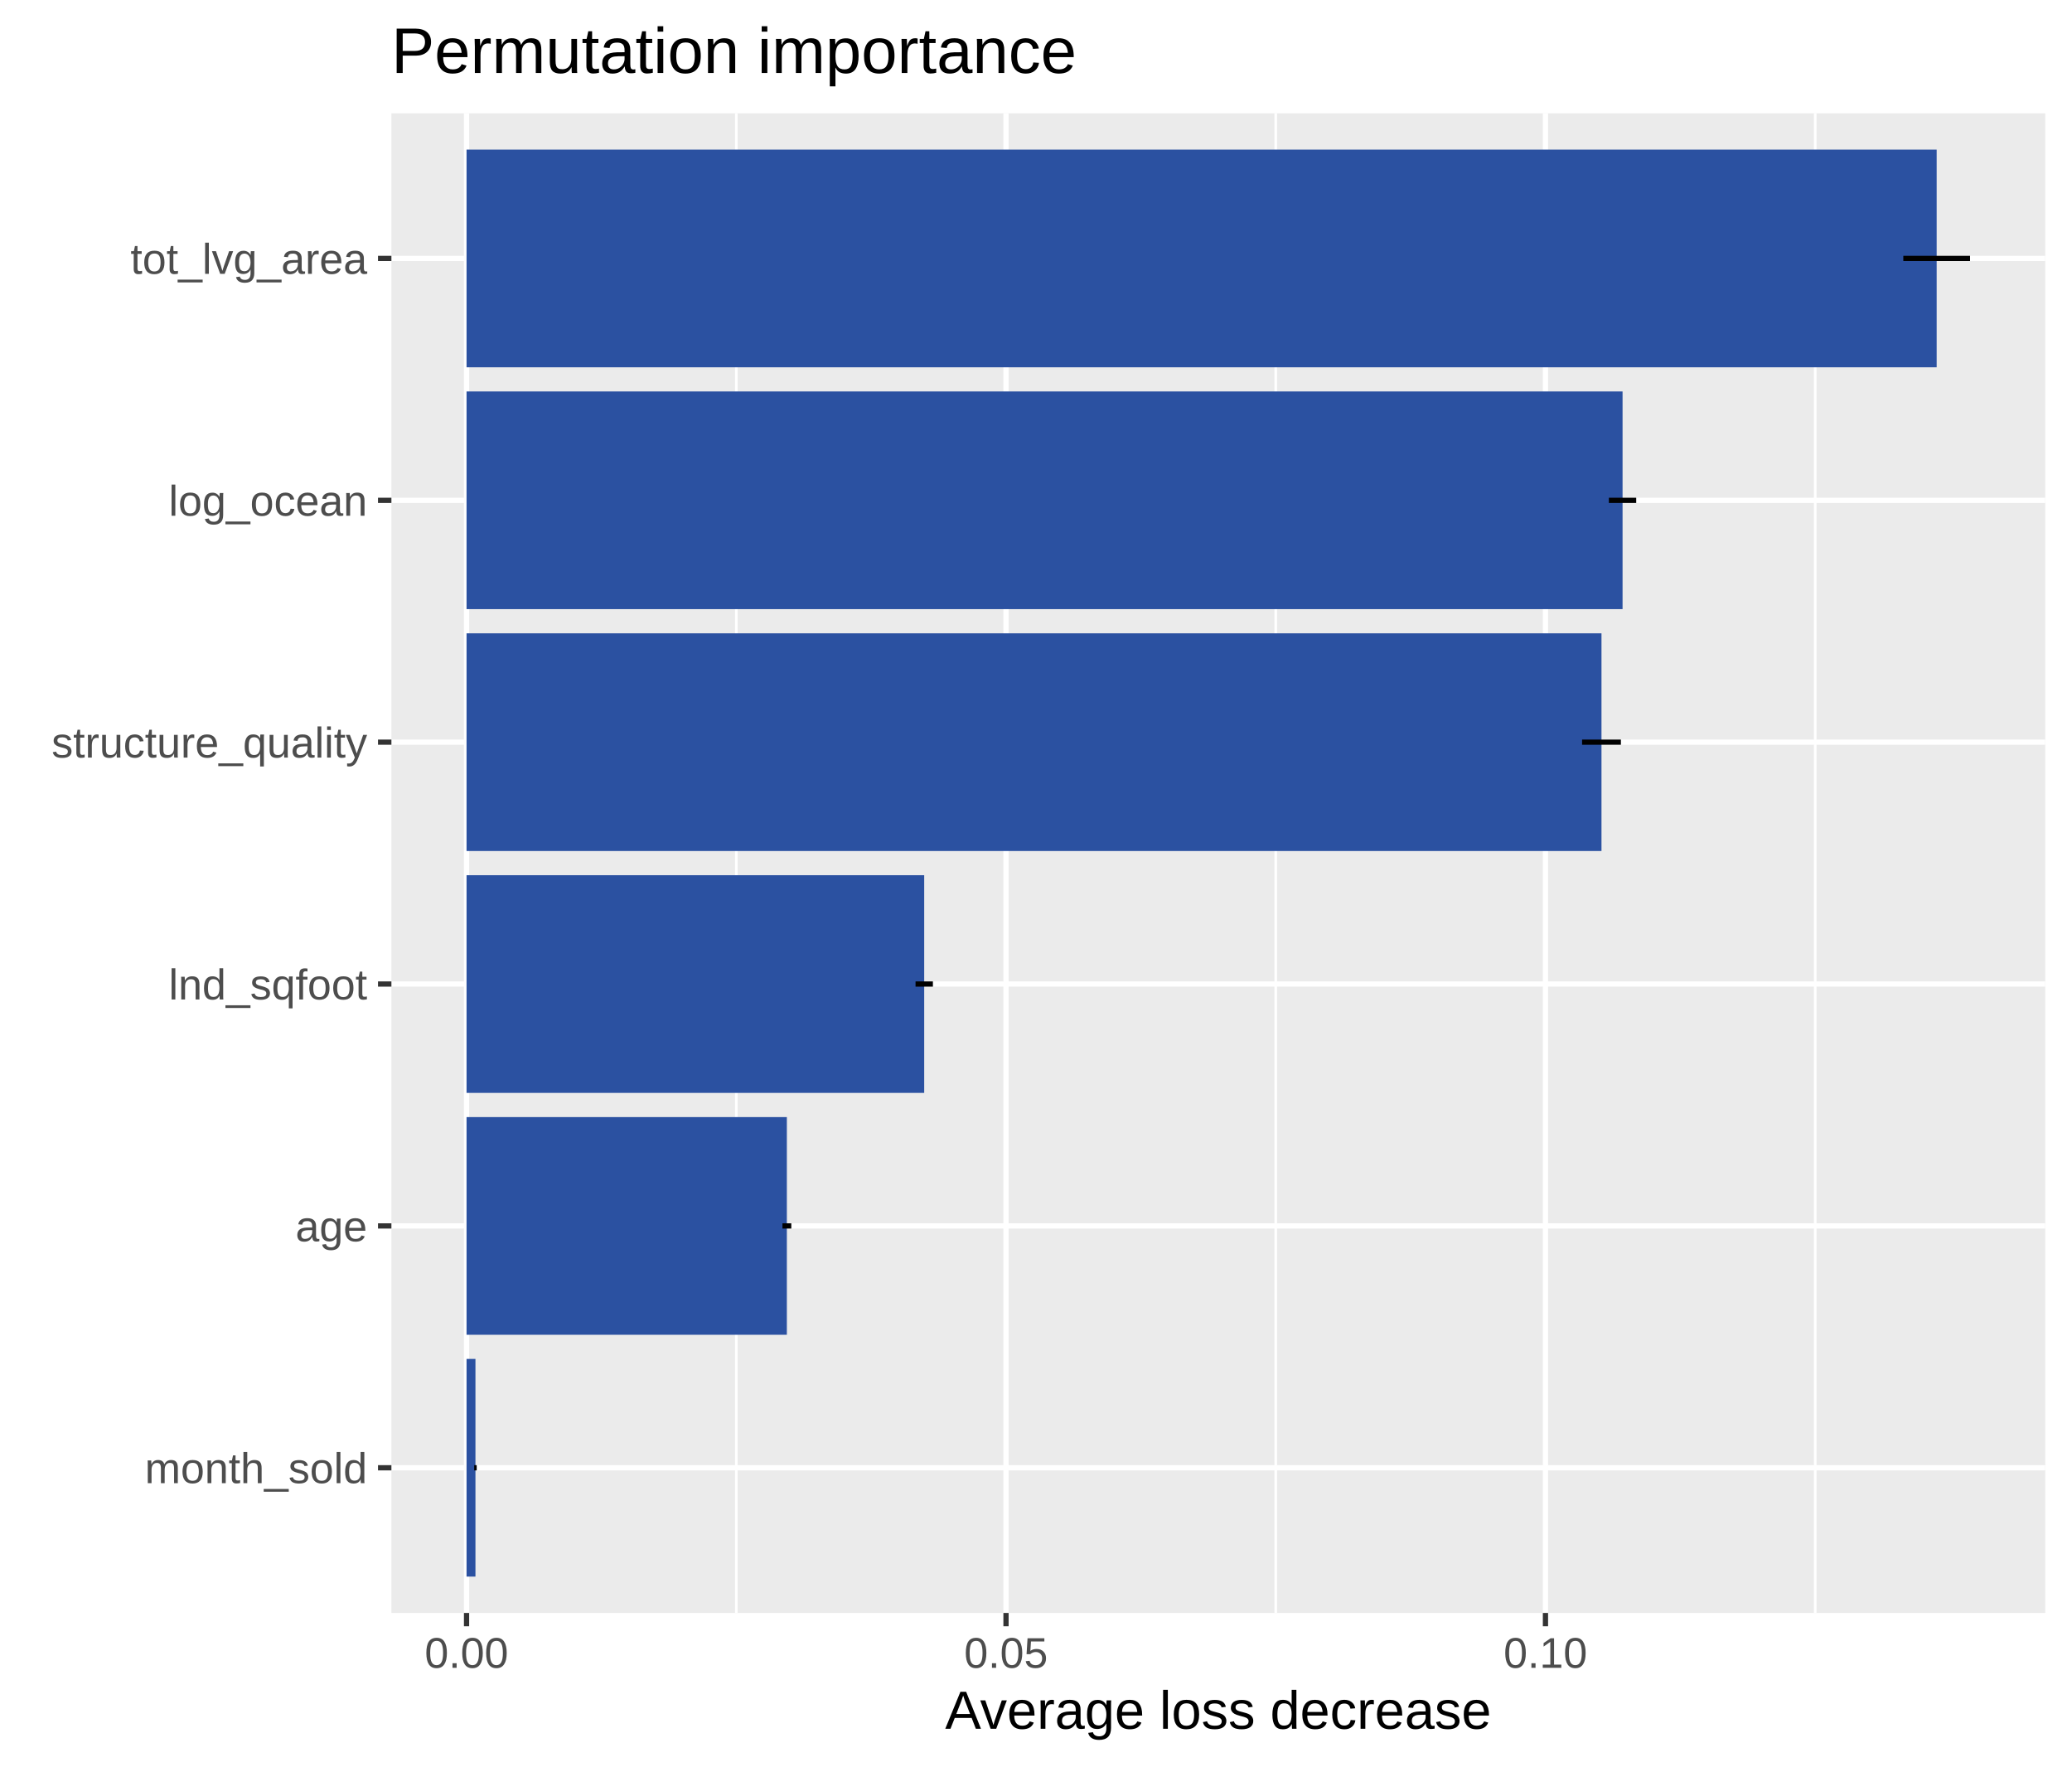
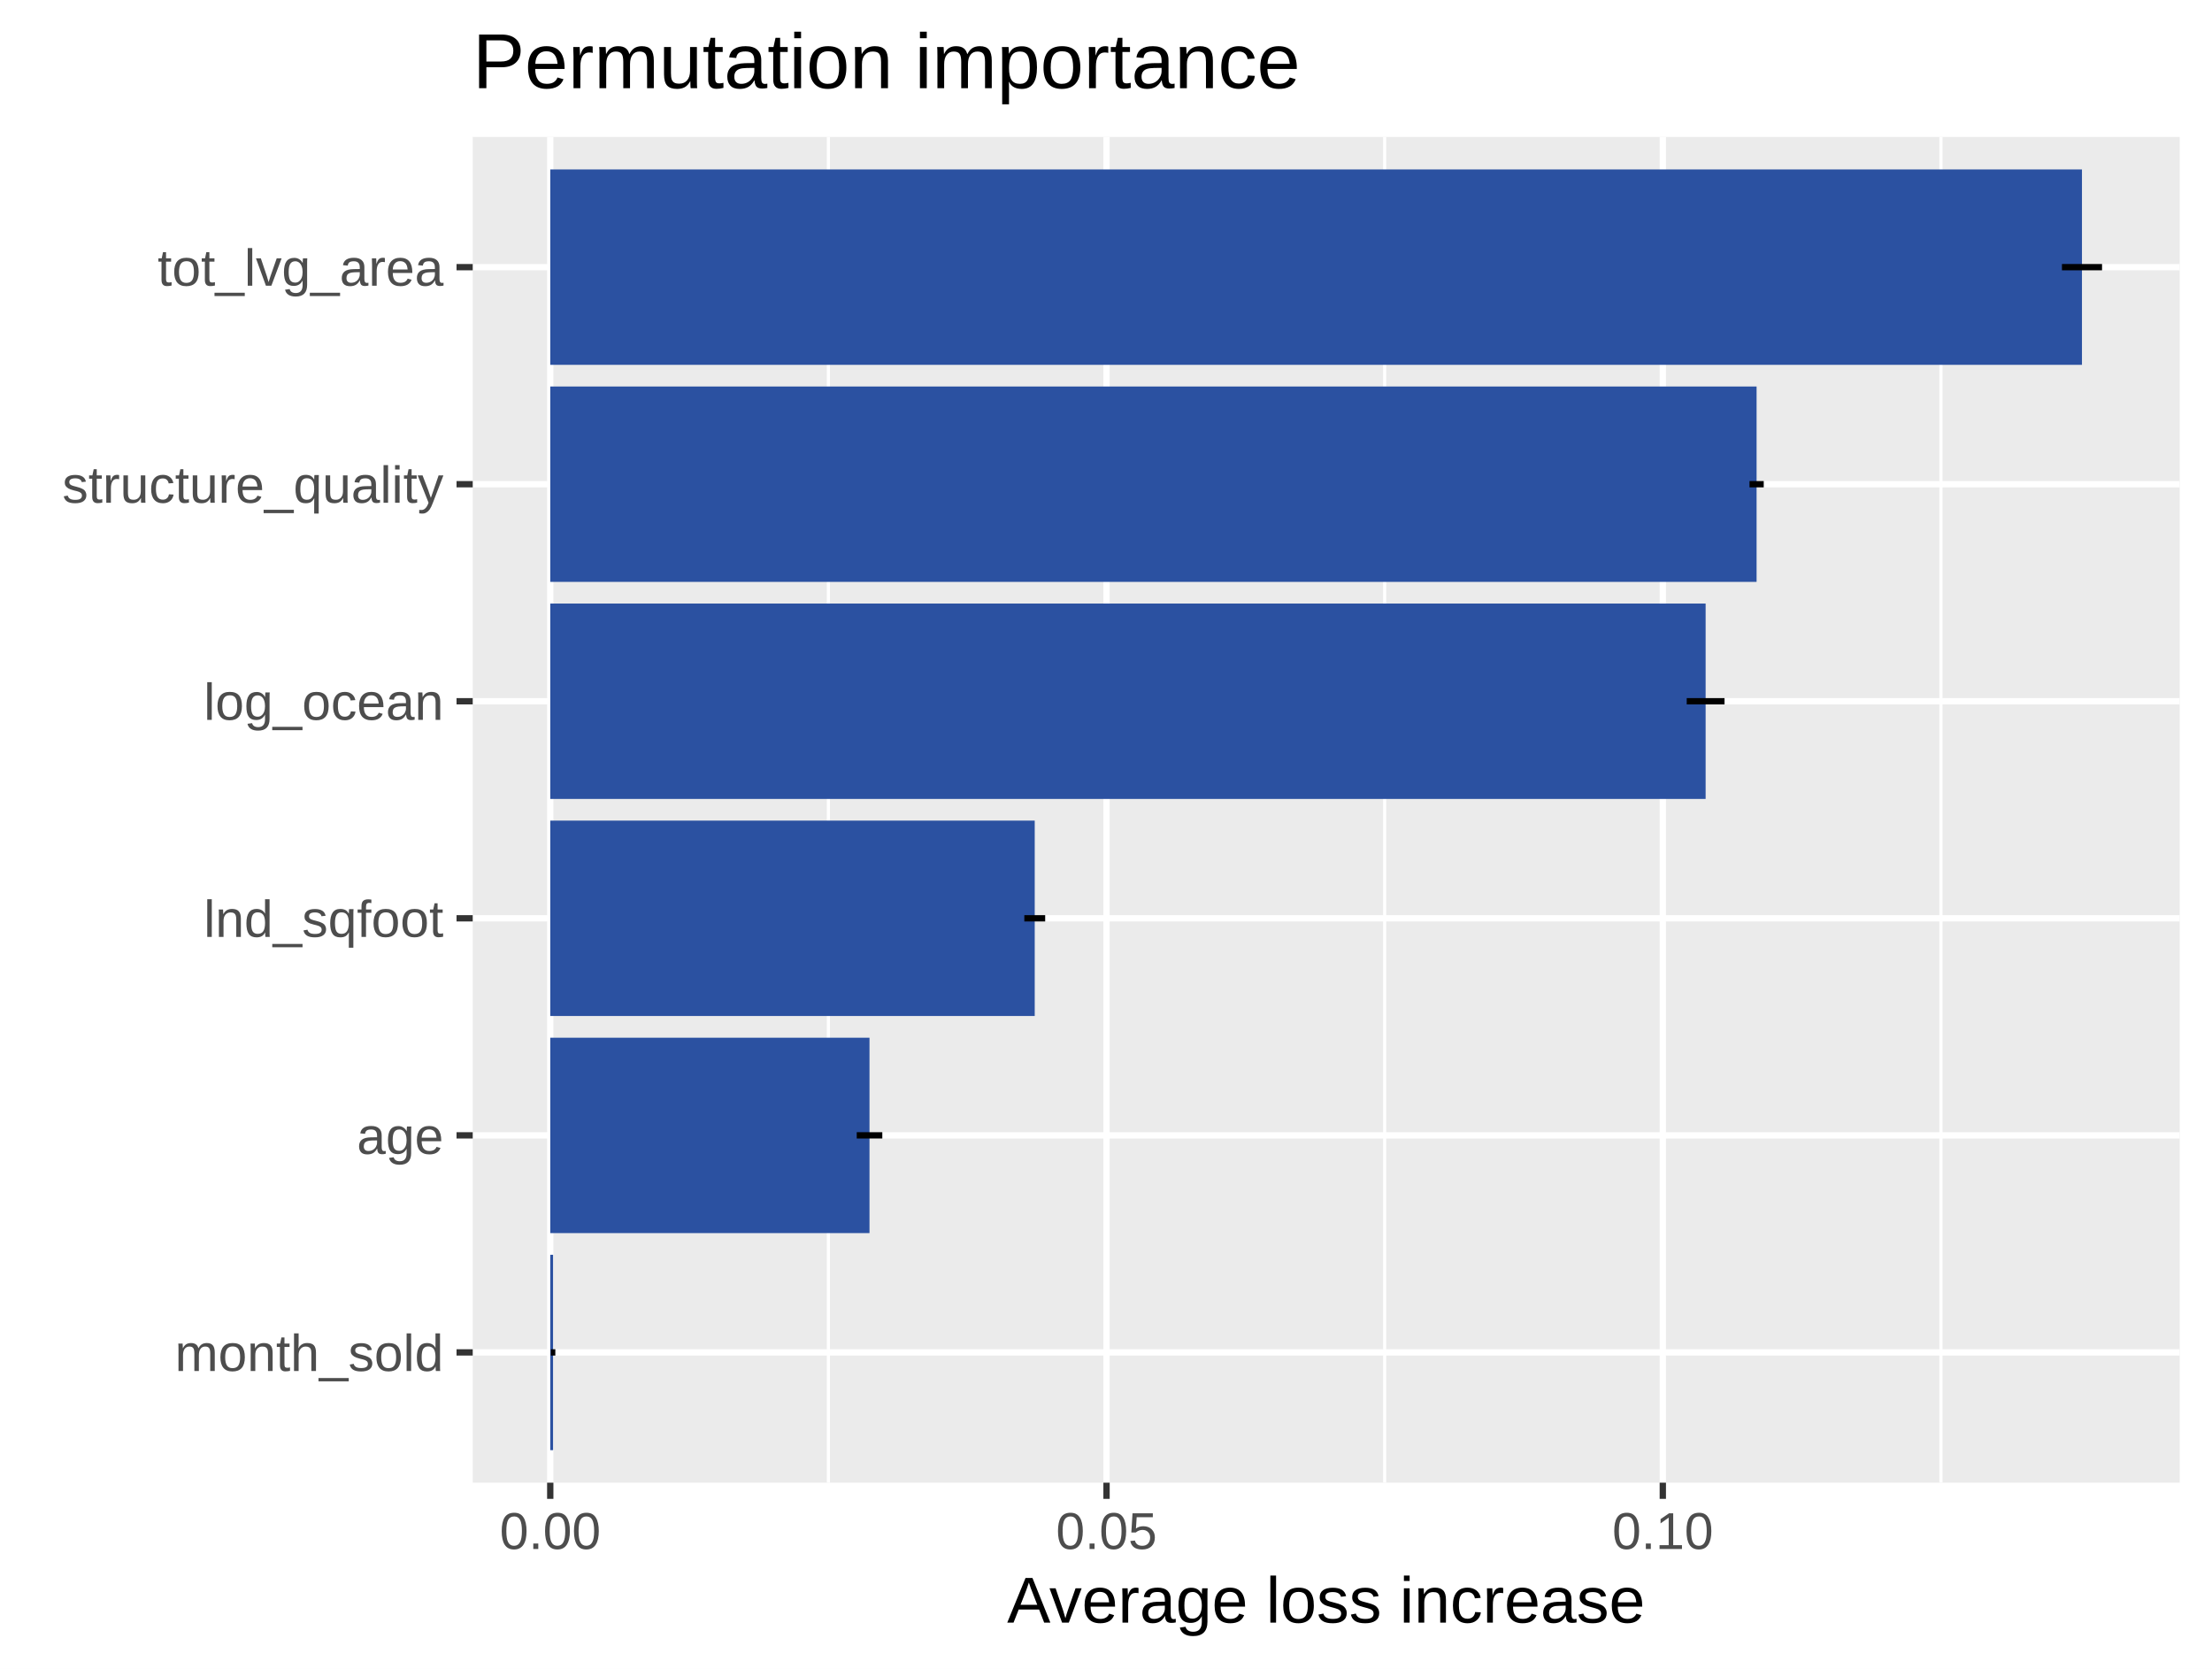
- <svg xmlns="http://www.w3.org/2000/svg" class="svglite" width="423.77pt" height="361.37pt" viewBox="0 0 423.77 361.37">
+ <svg xmlns="http://www.w3.org/2000/svg" class="svglite" width="374.58pt" height="282.53pt" viewBox="0 0 374.58 282.53">
  <defs>
    <style type="text/css">
    .svglite line, .svglite polyline, .svglite polygon, .svglite path, .svglite rect, .svglite circle {
      fill: none;
      stroke: #000000;
      stroke-linecap: round;
      stroke-linejoin: round;
      stroke-miterlimit: 10.00;
    }
    .svglite text {
      white-space: pre;
    }
  </style>
  </defs>
  <rect width="100%" height="100%" style="stroke: none; fill: #FFFFFF;" />
  <defs>
-     <clipPath id="cpMC4wMHw0MjMuNzd8MC4wMHwzNjEuMzc=">
-       <rect x="0.00" y="0.00" width="423.77" height="361.37" />
+     <clipPath id="cpMC4wMHwzNzQuNTh8MC4wMHwyODIuNTM=">
+       <rect x="0.00" y="0.00" width="374.58" height="282.53" />
    </clipPath>
  </defs>
-   <g clip-path="url(#cpMC4wMHw0MjMuNzd8MC4wMHwzNjEuMzc=)">
-     <rect x="0.00" y="0.00" width="423.77" height="361.37" style="stroke-width: 1.07; stroke: #FFFFFF; fill: #FFFFFF;" />
+   <g clip-path="url(#cpMC4wMHwzNzQuNTh8MC4wMHwyODIuNTM=)">
+     <rect x="0.00" y="0.00" width="374.58" height="282.53" style="stroke-width: 1.07; stroke: #FFFFFF; fill: #FFFFFF;" />
  </g>
  <defs>
-     <clipPath id="cpODAuMDV8NDE4LjI5fDIzLjE4fDMyOS44OA==">
-       <rect x="80.05" y="23.18" width="338.25" height="306.70" />
+     <clipPath id="cpODAuMDV8MzY5LjEwfDIzLjE4fDI1MS4wNA==">
+       <rect x="80.05" y="23.18" width="289.06" height="227.86" />
    </clipPath>
  </defs>
-   <g clip-path="url(#cpODAuMDV8NDE4LjI5fDIzLjE4fDMyOS44OA==)">
-     <rect x="80.05" y="23.18" width="338.25" height="306.70" style="stroke-width: 1.07; stroke: none; fill: #EBEBEB;" />
-     <polyline points="150.59,329.88 150.59,23.18 " style="stroke-width: 0.53; stroke: #FFFFFF; stroke-linecap: butt;" />
-     <polyline points="260.92,329.88 260.92,23.18 " style="stroke-width: 0.53; stroke: #FFFFFF; stroke-linecap: butt;" />
-     <polyline points="371.25,329.88 371.25,23.18 " style="stroke-width: 0.53; stroke: #FFFFFF; stroke-linecap: butt;" />
-     <polyline points="80.05,300.19 418.29,300.19 " style="stroke-width: 1.07; stroke: #FFFFFF; stroke-linecap: butt;" />
-     <polyline points="80.05,250.73 418.29,250.73 " style="stroke-width: 1.07; stroke: #FFFFFF; stroke-linecap: butt;" />
-     <polyline points="80.05,201.26 418.29,201.26 " style="stroke-width: 1.07; stroke: #FFFFFF; stroke-linecap: butt;" />
-     <polyline points="80.05,151.79 418.29,151.79 " style="stroke-width: 1.07; stroke: #FFFFFF; stroke-linecap: butt;" />
-     <polyline points="80.05,102.33 418.29,102.33 " style="stroke-width: 1.07; stroke: #FFFFFF; stroke-linecap: butt;" />
-     <polyline points="80.05,52.86 418.29,52.86 " style="stroke-width: 1.07; stroke: #FFFFFF; stroke-linecap: butt;" />
-     <polyline points="95.42,329.88 95.42,23.18 " style="stroke-width: 1.07; stroke: #FFFFFF; stroke-linecap: butt;" />
-     <polyline points="205.75,329.88 205.75,23.18 " style="stroke-width: 1.07; stroke: #FFFFFF; stroke-linecap: butt;" />
-     <polyline points="316.08,329.88 316.08,23.18 " style="stroke-width: 1.07; stroke: #FFFFFF; stroke-linecap: butt;" />
-     <rect x="95.42" y="30.60" width="300.67" height="44.52" style="stroke-width: 1.07; stroke: none; stroke-linecap: butt; stroke-linejoin: miter; fill: #2B51A1;" />
-     <rect x="95.42" y="80.06" width="236.43" height="44.52" style="stroke-width: 1.07; stroke: none; stroke-linecap: butt; stroke-linejoin: miter; fill: #2B51A1;" />
-     <rect x="95.42" y="129.53" width="232.12" height="44.52" style="stroke-width: 1.07; stroke: none; stroke-linecap: butt; stroke-linejoin: miter; fill: #2B51A1;" />
-     <rect x="95.42" y="179.00" width="93.60" height="44.52" style="stroke-width: 1.07; stroke: none; stroke-linecap: butt; stroke-linejoin: miter; fill: #2B51A1;" />
-     <rect x="95.42" y="228.47" width="65.51" height="44.52" style="stroke-width: 1.07; stroke: none; stroke-linecap: butt; stroke-linejoin: miter; fill: #2B51A1;" />
-     <rect x="95.42" y="277.93" width="1.82" height="44.52" style="stroke-width: 1.07; stroke: none; stroke-linecap: butt; stroke-linejoin: miter; fill: #2B51A1;" />
-     <polyline points="402.92,52.86 402.92,52.86 " style="stroke-width: 1.07; stroke-linecap: butt;" />
-     <polyline points="402.92,52.86 389.27,52.86 " style="stroke-width: 1.07; stroke-linecap: butt;" />
-     <polyline points="389.27,52.86 389.27,52.86 " style="stroke-width: 1.07; stroke-linecap: butt;" />
-     <polyline points="334.64,102.33 334.64,102.33 " style="stroke-width: 1.07; stroke-linecap: butt;" />
-     <polyline points="334.64,102.33 329.05,102.33 " style="stroke-width: 1.07; stroke-linecap: butt;" />
-     <polyline points="329.05,102.33 329.05,102.33 " style="stroke-width: 1.07; stroke-linecap: butt;" />
-     <polyline points="331.51,151.79 331.51,151.79 " style="stroke-width: 1.07; stroke-linecap: butt;" />
-     <polyline points="331.51,151.79 323.57,151.79 " style="stroke-width: 1.07; stroke-linecap: butt;" />
-     <polyline points="323.57,151.79 323.57,151.79 " style="stroke-width: 1.07; stroke-linecap: butt;" />
-     <polyline points="190.80,201.26 190.80,201.26 " style="stroke-width: 1.07; stroke-linecap: butt;" />
-     <polyline points="190.80,201.26 187.25,201.26 " style="stroke-width: 1.07; stroke-linecap: butt;" />
-     <polyline points="187.25,201.26 187.25,201.26 " style="stroke-width: 1.07; stroke-linecap: butt;" />
-     <polyline points="161.84,250.73 161.84,250.73 " style="stroke-width: 1.07; stroke-linecap: butt;" />
-     <polyline points="161.84,250.73 160.03,250.73 " style="stroke-width: 1.07; stroke-linecap: butt;" />
-     <polyline points="160.03,250.73 160.03,250.73 " style="stroke-width: 1.07; stroke-linecap: butt;" />
-     <polyline points="97.50,300.19 97.50,300.19 " style="stroke-width: 1.07; stroke-linecap: butt;" />
-     <polyline points="97.50,300.19 96.98,300.19 " style="stroke-width: 1.07; stroke-linecap: butt;" />
-     <polyline points="96.98,300.19 96.98,300.19 " style="stroke-width: 1.07; stroke-linecap: butt;" />
+   <g clip-path="url(#cpODAuMDV8MzY5LjEwfDIzLjE4fDI1MS4wNA==)">
+     <rect x="80.05" y="23.18" width="289.06" height="227.86" style="stroke-width: 1.07; stroke: none; fill: #EBEBEB;" />
+     <polyline points="140.28,251.04 140.28,23.18 " style="stroke-width: 0.53; stroke: #FFFFFF; stroke-linecap: butt;" />
+     <polyline points="234.48,251.04 234.48,23.18 " style="stroke-width: 0.53; stroke: #FFFFFF; stroke-linecap: butt;" />
+     <polyline points="328.68,251.04 328.68,23.18 " style="stroke-width: 0.53; stroke: #FFFFFF; stroke-linecap: butt;" />
+     <polyline points="80.05,228.98 369.10,228.98 " style="stroke-width: 1.07; stroke: #FFFFFF; stroke-linecap: butt;" />
+     <polyline points="80.05,192.23 369.10,192.23 " style="stroke-width: 1.07; stroke: #FFFFFF; stroke-linecap: butt;" />
+     <polyline points="80.05,155.48 369.10,155.48 " style="stroke-width: 1.07; stroke: #FFFFFF; stroke-linecap: butt;" />
+     <polyline points="80.05,118.73 369.10,118.73 " style="stroke-width: 1.07; stroke: #FFFFFF; stroke-linecap: butt;" />
+     <polyline points="80.05,81.98 369.10,81.98 " style="stroke-width: 1.07; stroke: #FFFFFF; stroke-linecap: butt;" />
+     <polyline points="80.05,45.23 369.10,45.23 " style="stroke-width: 1.07; stroke: #FFFFFF; stroke-linecap: butt;" />
+     <polyline points="93.18,251.04 93.18,23.18 " style="stroke-width: 1.07; stroke: #FFFFFF; stroke-linecap: butt;" />
+     <polyline points="187.38,251.04 187.38,23.18 " style="stroke-width: 1.07; stroke: #FFFFFF; stroke-linecap: butt;" />
+     <polyline points="281.58,251.04 281.58,23.18 " style="stroke-width: 1.07; stroke: #FFFFFF; stroke-linecap: butt;" />
+     <rect x="93.18" y="28.69" width="259.38" height="33.08" style="stroke-width: 1.07; stroke: none; stroke-linecap: butt; stroke-linejoin: miter; fill: #2B51A1;" />
+     <rect x="93.18" y="65.44" width="204.28" height="33.08" style="stroke-width: 1.07; stroke: none; stroke-linecap: butt; stroke-linejoin: miter; fill: #2B51A1;" />
+     <rect x="93.18" y="102.19" width="195.65" height="33.08" style="stroke-width: 1.07; stroke: none; stroke-linecap: butt; stroke-linejoin: miter; fill: #2B51A1;" />
+     <rect x="93.18" y="138.94" width="82.04" height="33.08" style="stroke-width: 1.07; stroke: none; stroke-linecap: butt; stroke-linejoin: miter; fill: #2B51A1;" />
+     <rect x="93.18" y="175.70" width="54.06" height="33.08" style="stroke-width: 1.07; stroke: none; stroke-linecap: butt; stroke-linejoin: miter; fill: #2B51A1;" />
+     <rect x="93.18" y="212.45" width="0.48" height="33.08" style="stroke-width: 1.07; stroke: none; stroke-linecap: butt; stroke-linejoin: miter; fill: #2B51A1;" />
+     <polyline points="355.96,45.23 355.96,45.23 " style="stroke-width: 1.07; stroke-linecap: butt;" />
+     <polyline points="355.96,45.23 349.17,45.23 " style="stroke-width: 1.07; stroke-linecap: butt;" />
+     <polyline points="349.17,45.23 349.17,45.23 " style="stroke-width: 1.07; stroke-linecap: butt;" />
+     <polyline points="298.67,81.98 298.67,81.98 " style="stroke-width: 1.07; stroke-linecap: butt;" />
+     <polyline points="298.67,81.98 296.26,81.98 " style="stroke-width: 1.07; stroke-linecap: butt;" />
+     <polyline points="296.26,81.98 296.26,81.98 " style="stroke-width: 1.07; stroke-linecap: butt;" />
+     <polyline points="292.03,118.73 292.03,118.73 " style="stroke-width: 1.07; stroke-linecap: butt;" />
+     <polyline points="292.03,118.73 285.63,118.73 " style="stroke-width: 1.07; stroke-linecap: butt;" />
+     <polyline points="285.63,118.73 285.63,118.73 " style="stroke-width: 1.07; stroke-linecap: butt;" />
+     <polyline points="176.99,155.48 176.99,155.48 " style="stroke-width: 1.07; stroke-linecap: butt;" />
+     <polyline points="176.99,155.48 173.46,155.48 " style="stroke-width: 1.07; stroke-linecap: butt;" />
+     <polyline points="173.46,155.48 173.46,155.48 " style="stroke-width: 1.07; stroke-linecap: butt;" />
+     <polyline points="149.41,192.23 149.41,192.23 " style="stroke-width: 1.07; stroke-linecap: butt;" />
+     <polyline points="149.41,192.23 145.08,192.23 " style="stroke-width: 1.07; stroke-linecap: butt;" />
+     <polyline points="145.08,192.23 145.08,192.23 " style="stroke-width: 1.07; stroke-linecap: butt;" />
+     <polyline points="94.04,228.98 94.04,228.98 " style="stroke-width: 1.07; stroke-linecap: butt;" />
+     <polyline points="94.04,228.98 93.28,228.98 " style="stroke-width: 1.07; stroke-linecap: butt;" />
+     <polyline points="93.28,228.98 93.28,228.98 " style="stroke-width: 1.07; stroke-linecap: butt;" />
  </g>
-   <g clip-path="url(#cpMC4wMHw0MjMuNzd8MC4wMHwzNjEuMzc=)">
-     <text x="75.11" y="303.34" text-anchor="end" style="font-size: 8.80px;fill: #4D4D4D; font-family: &quot;Arial&quot;;" textLength="45.50px" lengthAdjust="spacingAndGlyphs">month_sold</text>
-     <text x="75.11" y="253.88" text-anchor="end" style="font-size: 8.80px;fill: #4D4D4D; font-family: &quot;Arial&quot;;" textLength="14.69px" lengthAdjust="spacingAndGlyphs">age</text>
-     <text x="75.11" y="204.41" text-anchor="end" style="font-size: 8.80px;fill: #4D4D4D; font-family: &quot;Arial&quot;;" textLength="40.62px" lengthAdjust="spacingAndGlyphs">lnd_sqfoot</text>
-     <text x="75.11" y="154.94" text-anchor="end" style="font-size: 8.80px;fill: #4D4D4D; font-family: &quot;Arial&quot;;" textLength="64.58px" lengthAdjust="spacingAndGlyphs">structure_quality</text>
-     <text x="75.11" y="105.48" text-anchor="end" style="font-size: 8.80px;fill: #4D4D4D; font-family: &quot;Arial&quot;;" textLength="40.62px" lengthAdjust="spacingAndGlyphs">log_ocean</text>
-     <text x="75.11" y="56.01" text-anchor="end" style="font-size: 8.80px;fill: #4D4D4D; font-family: &quot;Arial&quot;;" textLength="48.45px" lengthAdjust="spacingAndGlyphs">tot_lvg_area</text>
-     <polyline points="77.31,300.19 80.05,300.19 " style="stroke-width: 1.07; stroke: #333333; stroke-linecap: butt;" />
-     <polyline points="77.31,250.73 80.05,250.73 " style="stroke-width: 1.07; stroke: #333333; stroke-linecap: butt;" />
-     <polyline points="77.31,201.26 80.05,201.26 " style="stroke-width: 1.07; stroke: #333333; stroke-linecap: butt;" />
-     <polyline points="77.31,151.79 80.05,151.79 " style="stroke-width: 1.07; stroke: #333333; stroke-linecap: butt;" />
-     <polyline points="77.31,102.33 80.05,102.33 " style="stroke-width: 1.07; stroke: #333333; stroke-linecap: butt;" />
-     <polyline points="77.31,52.86 80.05,52.86 " style="stroke-width: 1.07; stroke: #333333; stroke-linecap: butt;" />
-     <polyline points="95.42,332.61 95.42,329.88 " style="stroke-width: 1.07; stroke: #333333; stroke-linecap: butt;" />
-     <polyline points="205.75,332.61 205.75,329.88 " style="stroke-width: 1.07; stroke: #333333; stroke-linecap: butt;" />
-     <polyline points="316.08,332.61 316.08,329.88 " style="stroke-width: 1.07; stroke: #333333; stroke-linecap: butt;" />
-     <text x="95.42" y="341.11" text-anchor="middle" style="font-size: 8.80px;fill: #4D4D4D; font-family: &quot;Arial&quot;;" textLength="17.14px" lengthAdjust="spacingAndGlyphs">0.00</text>
-     <text x="205.75" y="341.11" text-anchor="middle" style="font-size: 8.80px;fill: #4D4D4D; font-family: &quot;Arial&quot;;" textLength="17.14px" lengthAdjust="spacingAndGlyphs">0.05</text>
-     <text x="316.08" y="341.11" text-anchor="middle" style="font-size: 8.80px;fill: #4D4D4D; font-family: &quot;Arial&quot;;" textLength="17.14px" lengthAdjust="spacingAndGlyphs">0.10</text>
-     <text x="249.17" y="353.57" text-anchor="middle" style="font-size: 11.00px; font-family: &quot;Arial&quot;;" textLength="111.73px" lengthAdjust="spacingAndGlyphs">Average loss decrease</text>
+   <g clip-path="url(#cpMC4wMHwzNzQuNTh8MC4wMHwyODIuNTM=)">
+     <text x="75.11" y="232.13" text-anchor="end" style="font-size: 8.80px;fill: #4D4D4D; font-family: &quot;Arial&quot;;" textLength="45.50px" lengthAdjust="spacingAndGlyphs">month_sold</text>
+     <text x="75.11" y="195.38" text-anchor="end" style="font-size: 8.80px;fill: #4D4D4D; font-family: &quot;Arial&quot;;" textLength="14.69px" lengthAdjust="spacingAndGlyphs">age</text>
+     <text x="75.11" y="158.63" text-anchor="end" style="font-size: 8.80px;fill: #4D4D4D; font-family: &quot;Arial&quot;;" textLength="40.62px" lengthAdjust="spacingAndGlyphs">lnd_sqfoot</text>
+     <text x="75.11" y="121.88" text-anchor="end" style="font-size: 8.80px;fill: #4D4D4D; font-family: &quot;Arial&quot;;" textLength="40.62px" lengthAdjust="spacingAndGlyphs">log_ocean</text>
+     <text x="75.11" y="85.13" text-anchor="end" style="font-size: 8.80px;fill: #4D4D4D; font-family: &quot;Arial&quot;;" textLength="64.58px" lengthAdjust="spacingAndGlyphs">structure_quality</text>
+     <text x="75.11" y="48.38" text-anchor="end" style="font-size: 8.80px;fill: #4D4D4D; font-family: &quot;Arial&quot;;" textLength="48.45px" lengthAdjust="spacingAndGlyphs">tot_lvg_area</text>
+     <polyline points="77.31,228.98 80.05,228.98 " style="stroke-width: 1.07; stroke: #333333; stroke-linecap: butt;" />
+     <polyline points="77.31,192.23 80.05,192.23 " style="stroke-width: 1.07; stroke: #333333; stroke-linecap: butt;" />
+     <polyline points="77.31,155.48 80.05,155.48 " style="stroke-width: 1.07; stroke: #333333; stroke-linecap: butt;" />
+     <polyline points="77.31,118.73 80.05,118.73 " style="stroke-width: 1.07; stroke: #333333; stroke-linecap: butt;" />
+     <polyline points="77.31,81.98 80.05,81.98 " style="stroke-width: 1.07; stroke: #333333; stroke-linecap: butt;" />
+     <polyline points="77.31,45.23 80.05,45.23 " style="stroke-width: 1.07; stroke: #333333; stroke-linecap: butt;" />
+     <polyline points="93.18,253.78 93.18,251.04 " style="stroke-width: 1.07; stroke: #333333; stroke-linecap: butt;" />
+     <polyline points="187.38,253.78 187.38,251.04 " style="stroke-width: 1.07; stroke: #333333; stroke-linecap: butt;" />
+     <polyline points="281.58,253.78 281.58,251.04 " style="stroke-width: 1.07; stroke: #333333; stroke-linecap: butt;" />
+     <text x="93.18" y="262.27" text-anchor="middle" style="font-size: 8.80px;fill: #4D4D4D; font-family: &quot;Arial&quot;;" textLength="17.14px" lengthAdjust="spacingAndGlyphs">0.00</text>
+     <text x="187.38" y="262.27" text-anchor="middle" style="font-size: 8.80px;fill: #4D4D4D; font-family: &quot;Arial&quot;;" textLength="17.14px" lengthAdjust="spacingAndGlyphs">0.05</text>
+     <text x="281.58" y="262.27" text-anchor="middle" style="font-size: 8.80px;fill: #4D4D4D; font-family: &quot;Arial&quot;;" textLength="17.14px" lengthAdjust="spacingAndGlyphs">0.10</text>
+     <text x="224.57" y="274.73" text-anchor="middle" style="font-size: 11.00px; font-family: &quot;Arial&quot;;" textLength="108.05px" lengthAdjust="spacingAndGlyphs">Average loss increase</text>
    <text x="80.05" y="14.93" style="font-size: 13.20px; font-family: &quot;Arial&quot;;" textLength="140.04px" lengthAdjust="spacingAndGlyphs">Permutation importance</text>
  </g>
</svg>
